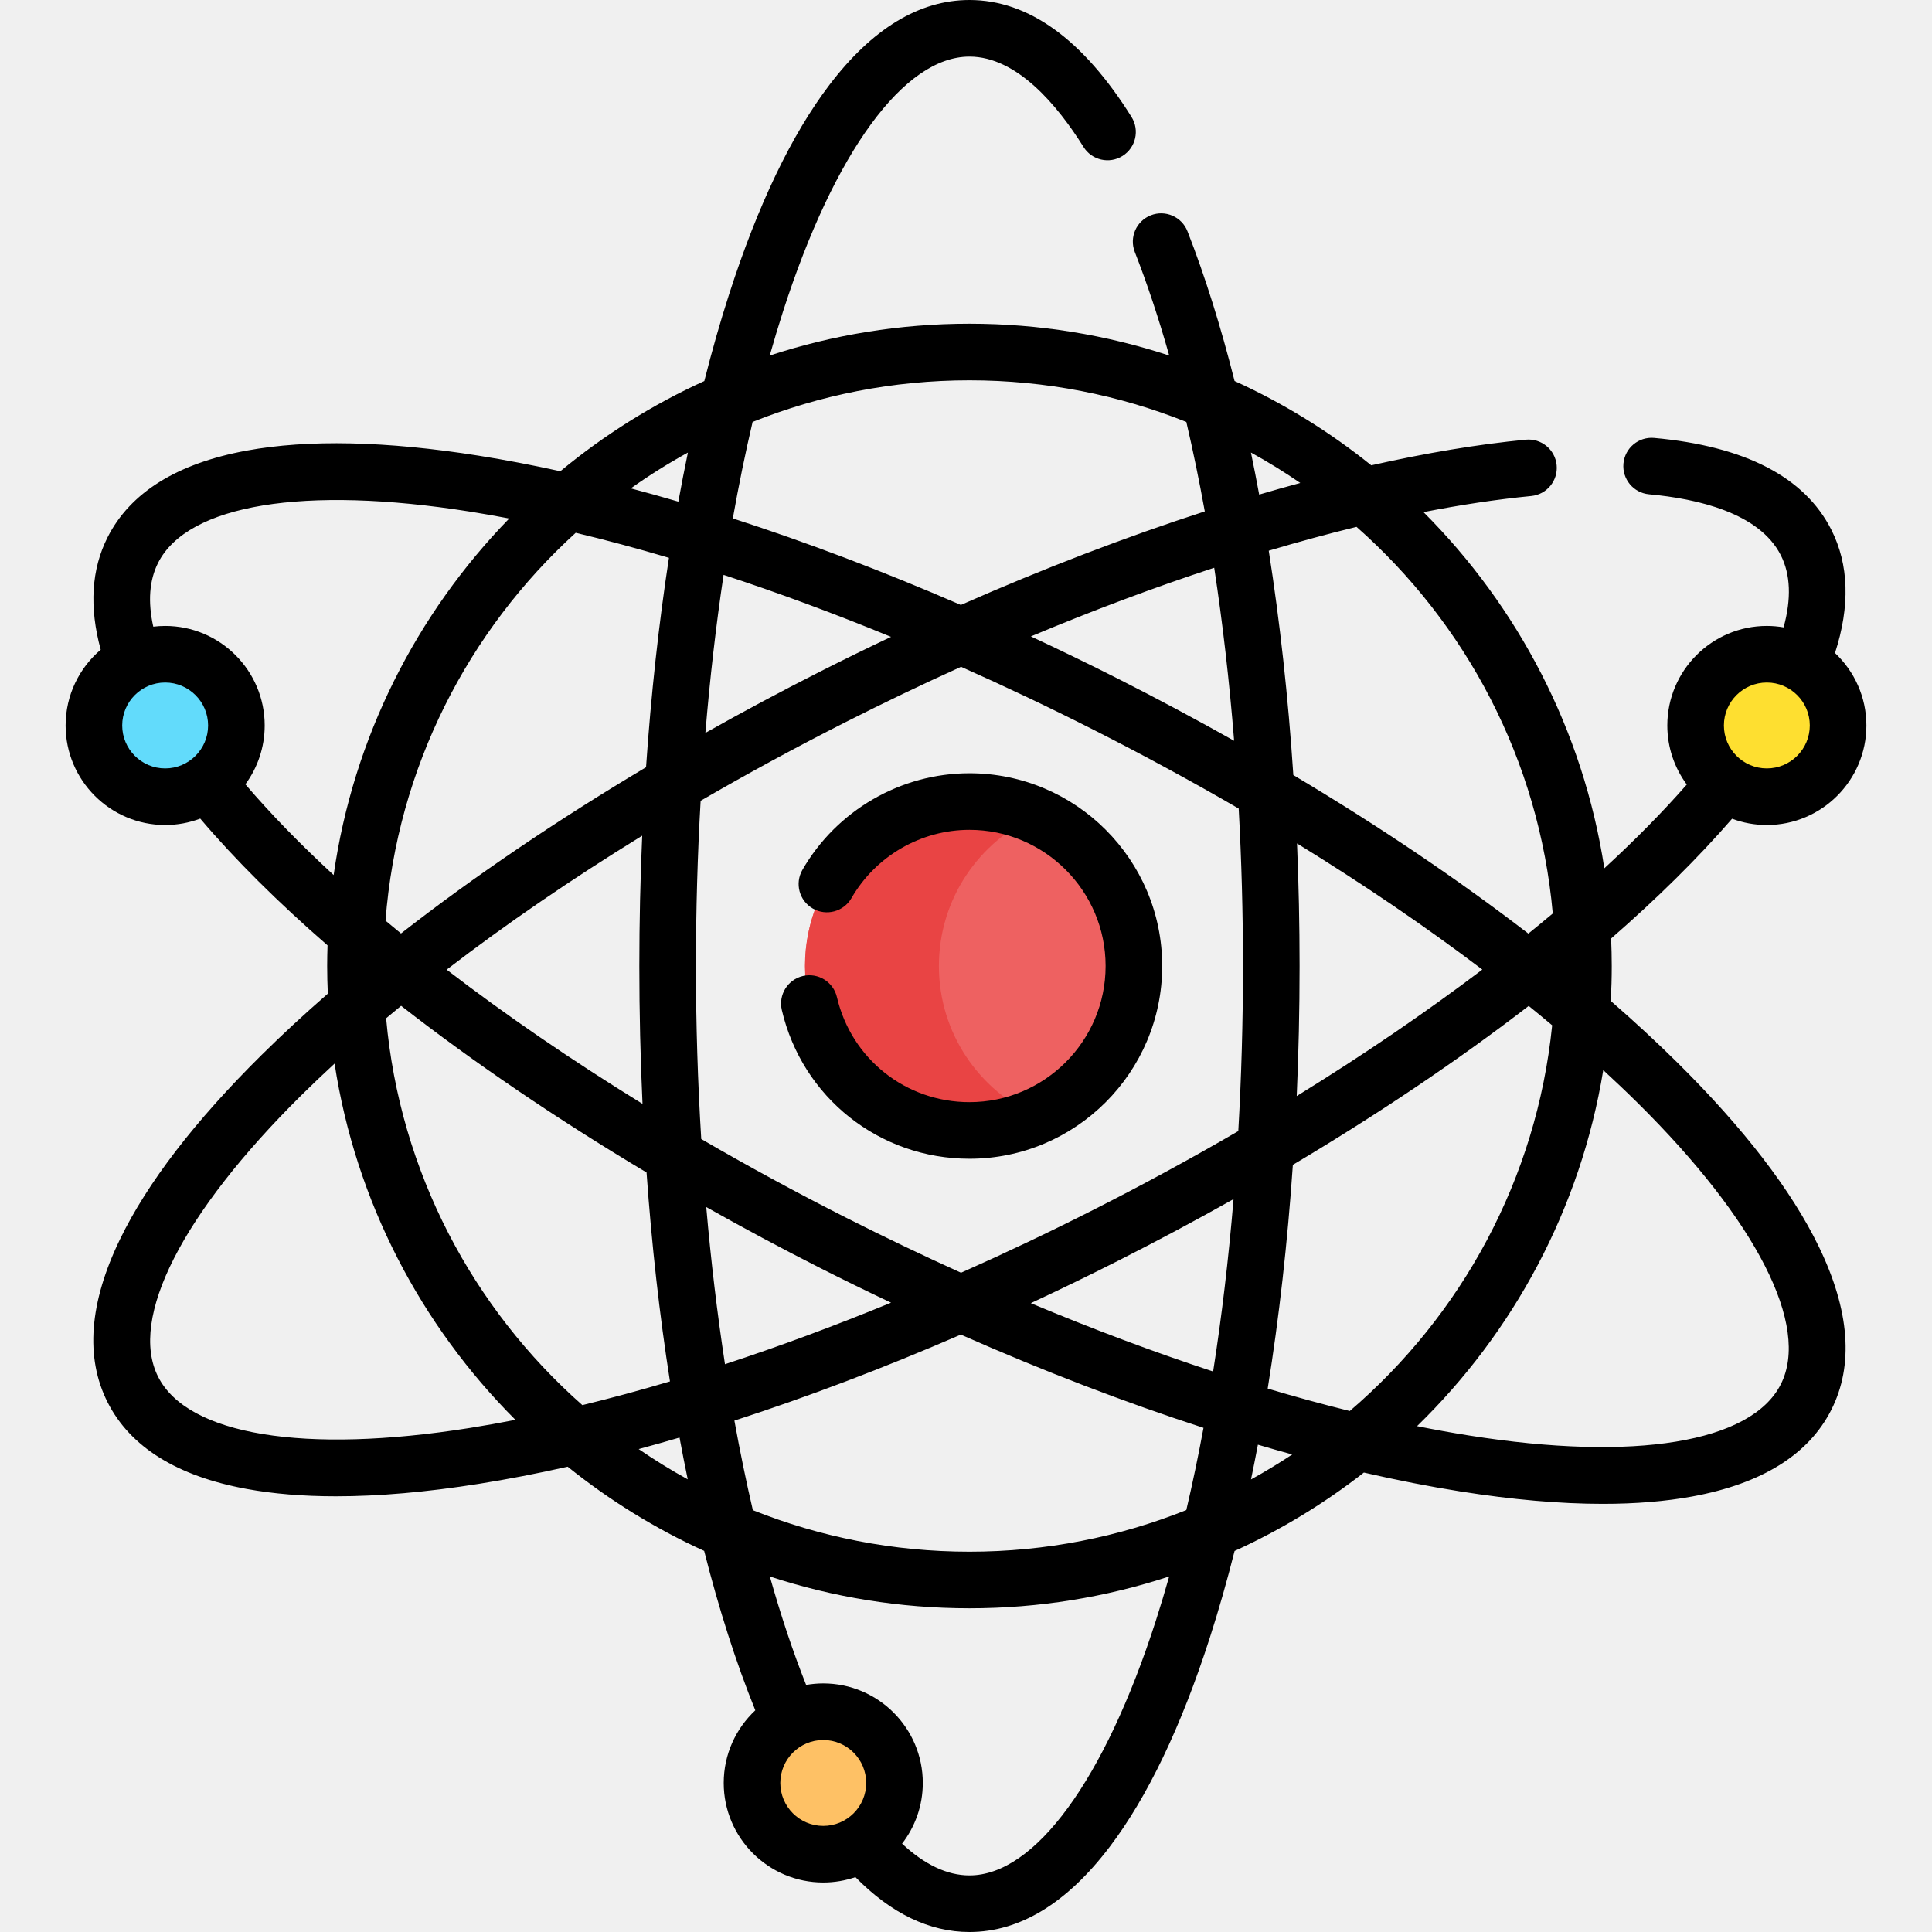
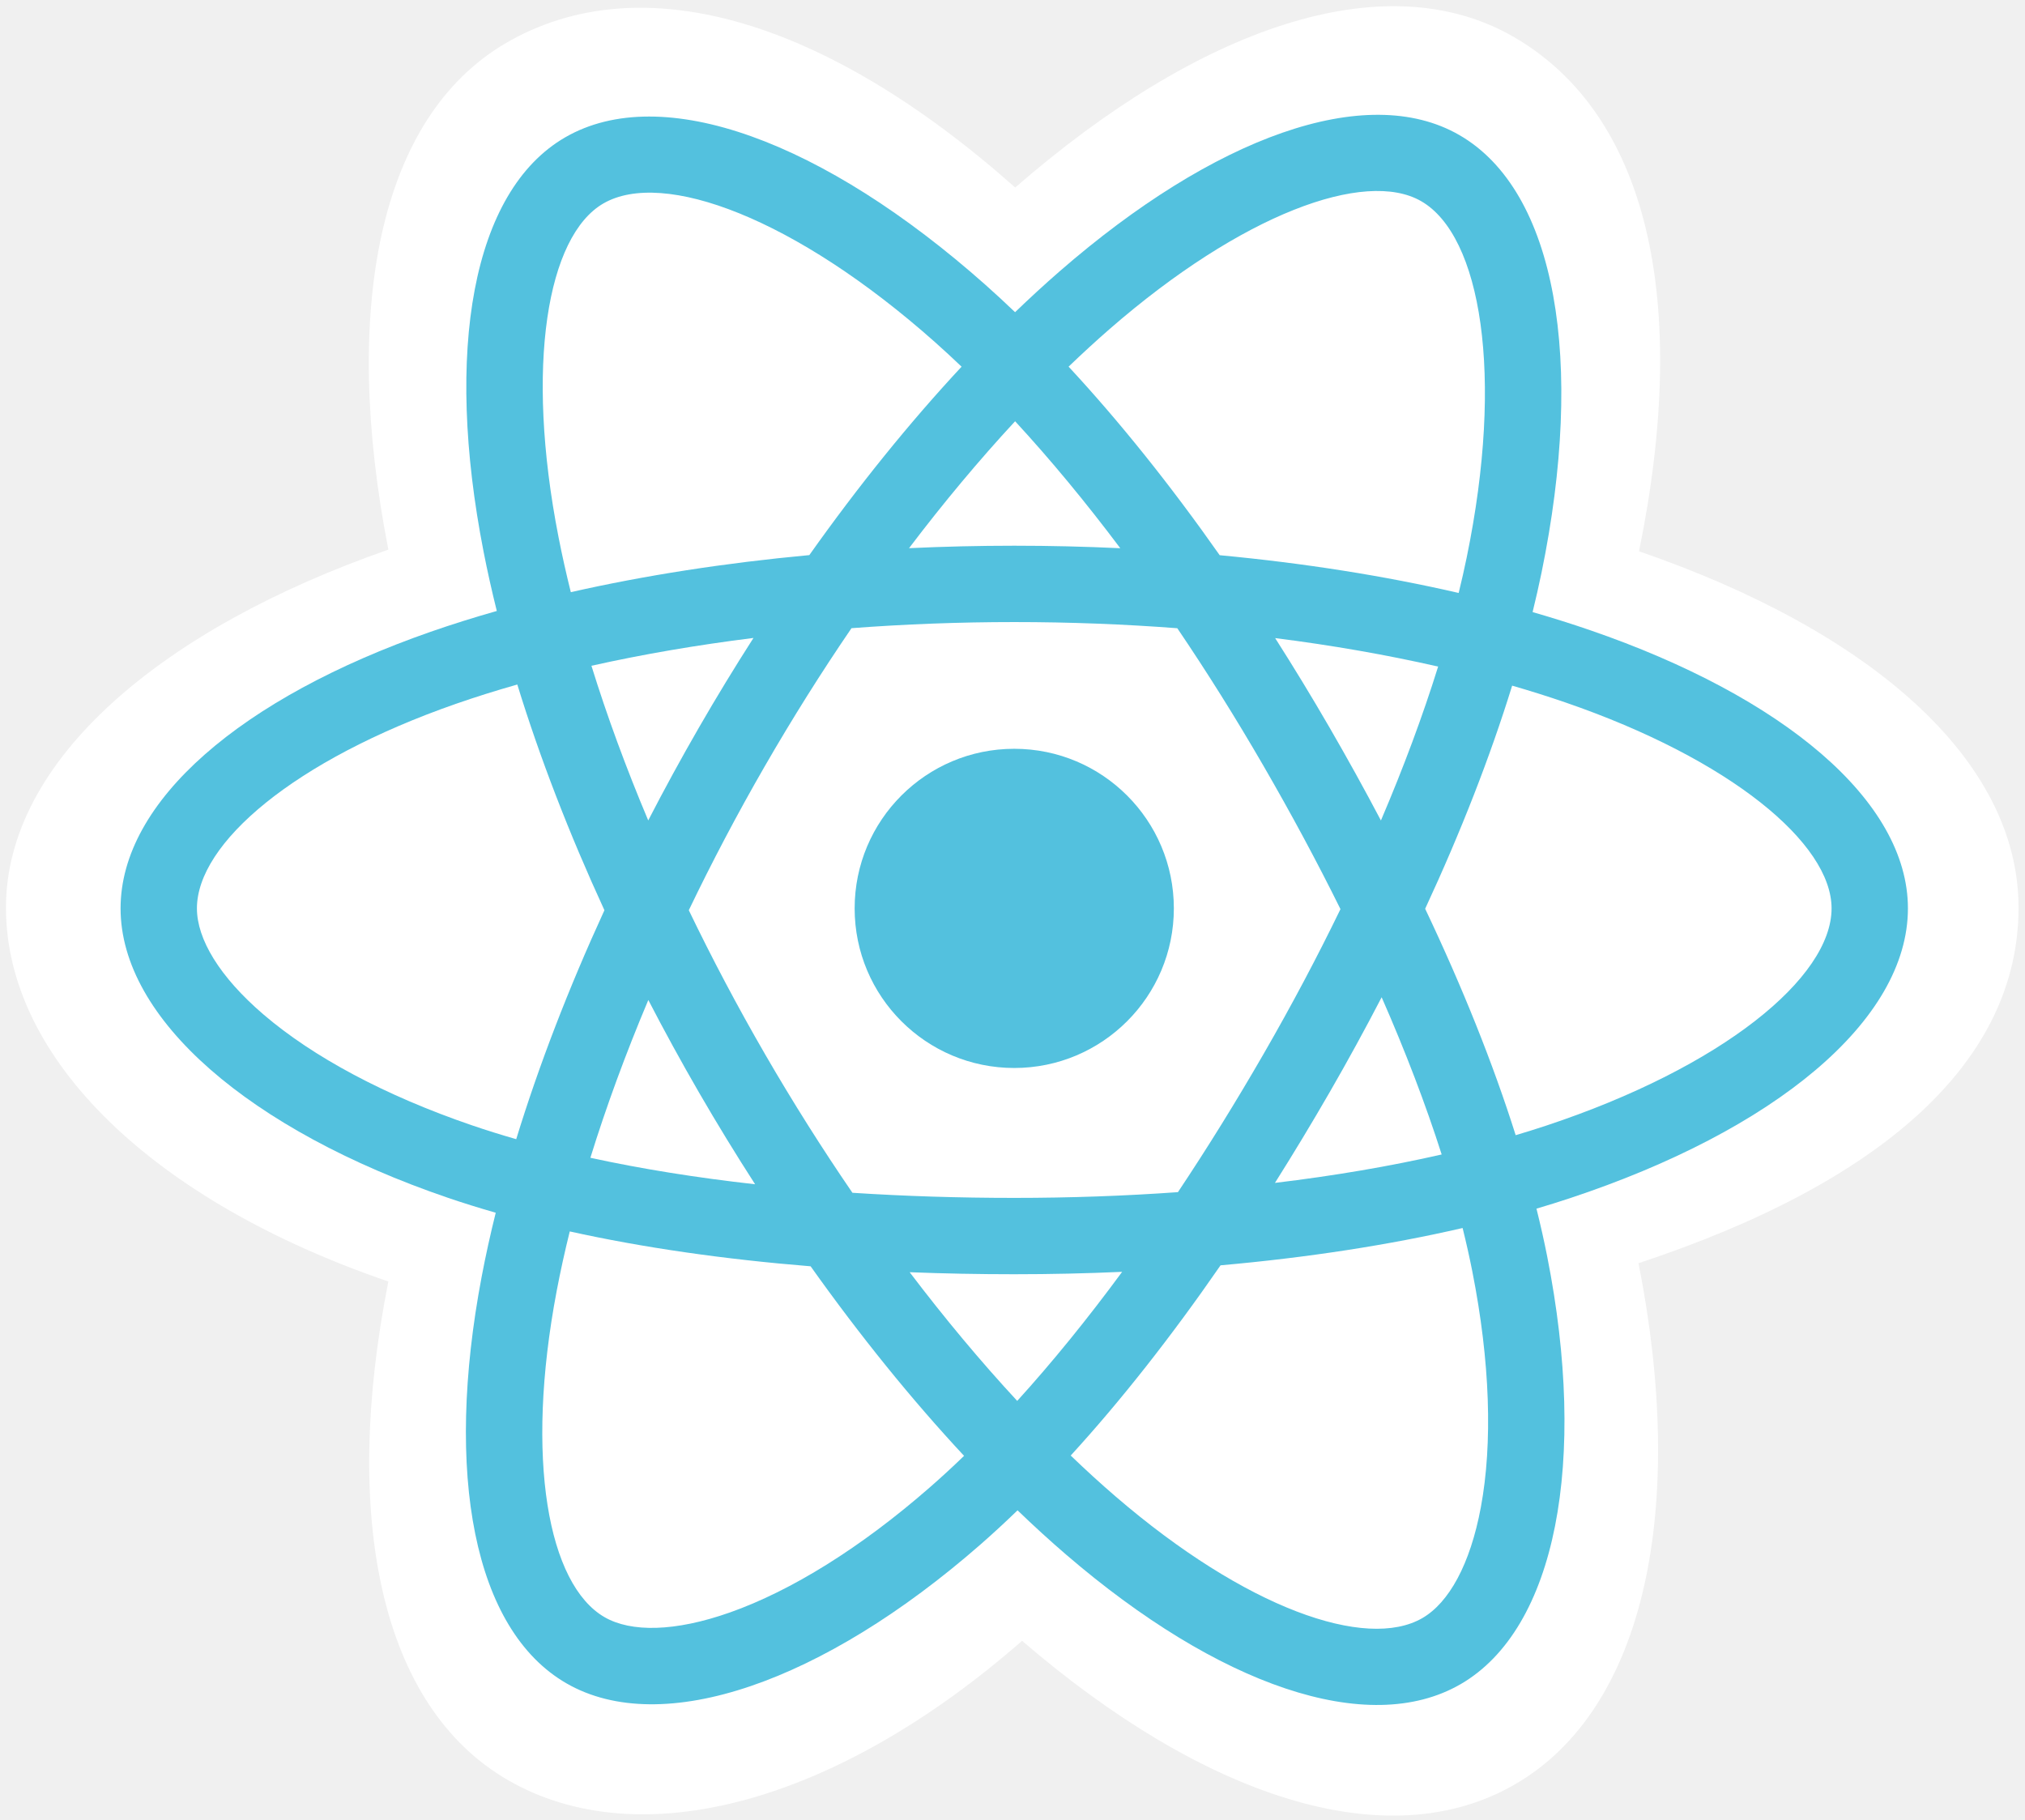
- <svg xmlns="http://www.w3.org/2000/svg" id="Capa_1" enable-background="new 0 0 512.035 512.035" height="512" viewBox="0 0 512.035 512.035" width="512">
-   <g>
-     <g>
-       <circle cx="256.934" cy="256.018" fill="#ee6161" r="43.583" />
-       <path d="m248.837 256.018c0-17.749 10.631-33.016 25.855-39.813-5.421-2.42-11.437-3.77-17.758-3.77-24.07 0-43.583 19.513-43.583 43.583s19.513 43.583 43.583 43.583c6.321 0 12.352-1.361 17.773-3.782-15.224-6.797-25.87-22.052-25.87-39.801z" fill="#e94444" />
-       <circle cx="468.265" cy="192.27" fill="#fedf30" r="18.882" />
-       <circle cx="218.187" cy="472.535" fill="#fec165" r="18.882" />
-       <circle cx="43.77" cy="192.27" fill="#62dbfb" r="18.882" />
-     </g>
-     <g>
-       <path d="m212.662 230.544c-2.068 3.589-.836 8.175 2.753 10.243 3.586 2.069 8.174.836 10.243-2.752 6.436-11.165 18.42-18.101 31.276-18.101 19.896 0 36.083 16.187 36.083 36.083s-16.187 36.083-36.083 36.083c-16.85 0-31.293-11.446-35.125-27.835-.943-4.034-4.979-6.54-9.01-5.596-4.033.943-6.539 4.977-5.596 9.01 5.426 23.211 25.876 39.421 49.73 39.421 28.167 0 51.083-22.916 51.083-51.083s-22.916-51.083-51.083-51.083c-18.201.001-35.165 9.814-44.271 25.61z" />
-       <path d="m444.539 281.598c-5.486-5.427-11.378-10.876-17.635-16.321.165-3.066.255-6.153.255-9.26 0-2.443-.064-4.87-.166-7.288 12.237-10.662 23.01-21.304 32.06-31.741 2.87 1.073 5.974 1.664 9.214 1.664 14.547 0 26.382-11.835 26.382-26.382 0-7.563-3.204-14.387-8.319-19.202 4.03-12.456 3.706-23.434-.982-32.693-7.059-13.942-22.853-22.121-46.941-24.309-4.138-.373-7.772 2.666-8.148 6.791-.374 4.125 2.666 7.773 6.791 8.147 12.788 1.161 29.226 4.905 34.916 16.146 2.589 5.113 2.825 11.528.739 19.118-1.444-.246-2.924-.381-4.437-.381-14.547 0-26.382 11.834-26.382 26.381 0 5.856 1.921 11.271 5.162 15.654-6.367 7.264-13.691 14.692-21.854 22.196-5.607-36.576-22.897-69.354-47.929-94.394 9.985-1.954 19.539-3.391 28.549-4.264 4.123-.399 7.141-4.065 6.741-8.188-.4-4.124-4.07-7.141-8.188-6.742-12.724 1.233-26.459 3.529-40.938 6.793-11.037-8.876-23.194-16.411-36.232-22.343-3.64-14.425-7.811-27.743-12.476-39.671-1.508-3.857-5.86-5.762-9.716-4.253-3.857 1.509-5.762 5.859-4.254 9.716 3.305 8.45 6.35 17.645 9.128 27.461-16.672-5.469-34.465-8.44-52.942-8.44-18.473 0-36.263 2.969-52.932 8.436 1.126-3.976 2.292-7.866 3.508-11.643 13.619-42.32 32.096-67.586 49.421-67.586 12.622 0 23.406 13.022 30.23 23.947 2.194 3.514 6.821 4.582 10.335 2.387 3.513-2.194 4.582-6.821 2.388-10.334-12.85-20.57-27.302-31-42.953-31-13.266 0-25.749 7.566-37.104 22.488-10.042 13.195-18.99 31.869-26.598 55.503-2.354 7.311-4.543 14.992-6.566 22.994-13.799 6.279-26.617 14.347-38.159 23.907-7.402-1.628-14.627-3.011-21.63-4.122-24.521-3.888-45.224-4.34-61.532-1.341-18.442 3.391-30.831 11.111-36.823 22.946-4.316 8.524-4.918 18.533-1.83 29.81-5.687 4.843-9.304 12.047-9.304 20.084 0 14.547 11.835 26.382 26.382 26.382 3.273 0 6.406-.604 9.3-1.698 9.29 10.941 20.662 22.232 33.737 33.594-.058 1.817-.097 3.638-.097 5.469 0 2.459.064 4.902.168 7.336-6.225 5.42-12.089 10.842-17.549 16.245-17.649 17.463-30.268 33.881-37.505 48.8-8.184 16.871-9.295 31.427-3.303 43.262s18.381 19.555 36.823 22.946c7.094 1.304 15.016 1.956 23.726 1.956 11.313 0 23.951-1.1 37.807-3.297 7.615-1.207 15.487-2.73 23.572-4.548 11.021 8.862 23.159 16.387 36.176 22.314 3.912 15.454 8.445 29.637 13.552 42.252-5.146 4.817-8.372 11.664-8.372 19.252 0 14.547 11.835 26.382 26.382 26.382 2.983 0 5.849-.505 8.526-1.422 9.47 9.637 19.614 14.54 30.221 14.54 13.266 0 25.749-7.566 37.105-22.488 10.041-13.195 18.989-31.869 26.597-55.503 2.354-7.311 4.543-14.992 6.566-22.994 12.267-5.582 23.757-12.58 34.266-20.781 8.769 2.015 17.297 3.692 25.522 4.996 13.856 2.197 26.493 3.297 37.807 3.297 8.708 0 16.633-.651 23.726-1.956 18.442-3.391 30.831-11.111 36.823-22.946s4.881-26.391-3.303-43.262c-7.237-14.918-19.855-31.336-37.504-48.799zm23.726-100.709c6.276 0 11.382 5.105 11.382 11.381s-5.105 11.382-11.382 11.382-11.382-5.106-11.382-11.382 5.106-11.381 11.382-11.381zm-110.534 193.071c-7.104-1.759-14.363-3.741-21.755-5.943 3.017-18.786 5.255-38.682 6.668-59.302 22.826-13.575 43.87-27.768 62.504-42.119 2.112 1.71 4.179 3.422 6.218 5.135-4.117 40.779-24.09 76.942-53.635 102.229zm-255.395-104.09c1.309-1.1 2.634-2.2 3.973-3.3 19.317 15.051 41.288 29.991 65.045 44.164 1.366 19.263 3.45 37.823 6.205 55.384-7.9 2.348-15.646 4.441-23.215 6.281-29-25.593-48.391-61.825-52.008-102.529zm50.243-128.666c8.04 1.919 16.291 4.135 24.711 6.633-2.717 17.662-4.751 36.27-6.068 55.505-23.724 14.125-45.627 28.983-64.945 44.053-1.384-1.134-2.755-2.267-4.104-3.4 3.126-40.618 21.953-76.907 50.406-102.791zm137.099 52.138c13.285 6.726 26.188 13.736 38.611 20.952.75 13.653 1.137 27.601 1.137 41.724 0 14.834-.423 29.459-1.243 43.75-12.42 7.23-25.298 14.239-38.505 20.926-11.683 5.915-23.368 11.46-34.974 16.617-10.137-4.585-20.327-9.46-30.514-14.617-13.163-6.664-25.984-13.636-38.34-20.82-.923-15.005-1.408-30.35-1.408-45.855 0-14.847.424-29.484 1.245-43.787 12.39-7.193 25.257-14.182 38.503-20.889 10.18-5.154 20.373-10.032 30.516-14.617 11.605 5.157 23.29 10.702 34.972 16.616zm-16.47-24.676c16.531-6.929 32.82-13.021 48.592-18.194 2.24 14.651 4.01 30.005 5.279 45.855-9.954-5.607-20.175-11.076-30.625-16.367-7.752-3.925-15.508-7.69-23.246-11.294zm70.537 54.865c17.635 10.847 34.126 22.07 49.108 33.434-14.989 11.357-31.524 22.633-49.185 33.52.499-11.333.758-22.84.758-34.468 0-10.943-.234-21.787-.681-32.486zm-173.461 69.021c-18.752-11.548-36.219-23.52-51.908-35.564 15.702-12.071 33.116-24.001 51.826-35.505-.501 11.355-.761 22.884-.761 34.535.001 12.357.287 24.557.843 36.534zm47.131-114.593c-10.395 5.263-20.564 10.703-30.468 16.279 1.195-14.426 2.807-28.434 4.822-41.88 14.446 4.725 29.305 10.223 44.385 16.426-6.246 2.955-12.496 6.015-18.739 9.175zm-30.237 141.943c9.846 5.551 19.938 10.96 30.236 16.174 6.248 3.163 12.498 6.219 18.74 9.175-14.95 6.15-29.684 11.608-44.014 16.306-2.045-13.365-3.713-27.304-4.962-41.655zm67.47 33.811c21.891 9.666 43.511 17.965 64.316 24.707-1.389 7.485-2.909 14.756-4.558 21.788-17.784 7.114-37.178 11.034-57.472 11.034-20.269 0-39.641-3.911-57.407-11.008-1.776-7.617-3.408-15.54-4.89-23.728 19.437-6.289 39.589-13.938 60.011-22.793zm18.546-8.337c7.743-3.606 15.504-7.374 23.26-11.3 10.416-5.273 20.58-10.712 30.467-16.273-1.308 15.793-3.119 31.083-5.407 45.685-15.705-5.156-31.894-11.221-48.32-18.112zm138.333-103.276c-2.118 1.776-4.269 3.553-6.47 5.331-18.658-14.371-39.641-28.527-62.286-42.016-1.364-20.666-3.558-40.625-6.516-59.465 7.928-2.361 15.697-4.474 23.266-6.318 28.986 25.58 48.374 61.789 52.006 102.468zm-66.913-114.099c-3.597.973-7.228 1.995-10.894 3.074-.696-3.77-1.426-7.482-2.186-11.142 4.501 2.477 8.865 5.172 13.08 8.068zm-87.68-27.207c20.296 0 39.691 3.921 57.476 11.036 1.782 7.615 3.413 15.532 4.894 23.704-20.887 6.758-42.639 15.085-64.647 24.792-20.572-8.92-40.869-16.617-60.439-22.932 1.569-8.821 3.319-17.358 5.244-25.566 17.784-7.113 37.178-11.034 57.472-11.034zm-74.62 19.15c-.887 4.264-1.732 8.597-2.532 13.004-4.24-1.242-8.438-2.415-12.59-3.516 4.842-3.443 9.892-6.609 15.122-9.488zm-149.926 72.326c0-6.276 5.105-11.381 11.382-11.381s11.382 5.105 11.382 11.381-5.105 11.382-11.382 11.382-11.382-5.106-11.382-11.382zm32.644 15.594c3.215-4.372 5.12-9.764 5.12-15.594 0-14.547-11.835-26.381-26.382-26.381-1.066 0-2.115.071-3.148.194-1.473-6.65-1.048-12.327 1.283-16.932 7.826-15.457 38.712-20.53 82.623-13.565 3.421.542 6.902 1.158 10.428 1.831-24.539 25.23-41.337 58.018-46.531 94.497-8.832-8.14-16.678-16.193-23.393-24.05zm59.496 170.586c-43.909 6.964-74.798 1.892-82.623-13.565-7.826-15.458 6.37-43.354 37.975-74.624 2.817-2.787 5.757-5.582 8.793-8.379 5.601 36.585 22.891 69.373 47.926 94.419-4.09.8-8.12 1.522-12.071 2.149zm44.744 5.597c3.575-.965 7.183-1.981 10.822-3.049.693 3.746 1.419 7.433 2.175 11.069-4.471-2.464-8.807-5.143-12.997-8.02zm37.533 88.488c0-6.276 5.105-11.382 11.382-11.382s11.382 5.106 11.382 11.382-5.105 11.382-11.382 11.382-11.382-5.106-11.382-11.382zm99.553-43.087c-13.622 42.321-32.099 67.587-49.424 67.587-5.885 0-11.873-2.834-17.859-8.413 3.44-4.456 5.494-10.035 5.494-16.087 0-14.547-11.835-26.382-26.382-26.382-1.549 0-3.064.142-4.54.399-3.482-8.752-6.695-18.373-9.614-28.737 16.66 5.461 34.439 8.426 52.901 8.426 18.473 0 36.263-2.969 52.932-8.436-1.126 3.976-2.292 7.866-3.508 11.643zm25.196-37.356c.631-3.033 1.239-6.103 1.826-9.209 3.055.899 6.089 1.764 9.099 2.591-3.543 2.349-7.186 4.559-10.925 6.618zm140.409-25.208c-7.826 15.457-38.715 20.529-82.623 13.565-4.501-.714-9.097-1.541-13.779-2.48 25.549-24.859 43.337-57.649 49.347-94.354 3.138 2.886 6.174 5.769 9.08 8.645 31.605 31.27 45.802 59.167 37.975 74.624z" />
-     </g>
-   </g>
+ <svg xmlns="http://www.w3.org/2000/svg" width="256px" height="230px" viewBox="0 0 256 230" version="1.1" preserveAspectRatio="xMidYMid">
+   <path d="M0.754,114.75 C0.754,133.965 19.517,151.902 49.097,162.013 C43.19,191.75 48.039,215.719 64.233,225.058 C80.878,234.657 105.676,228.013 129.213,207.439 C152.156,227.182 175.344,234.952 191.523,225.586 C208.152,215.959 213.21,190.365 207.14,159.699 C237.95,149.513 255.184,134.218 255.184,114.75 C255.184,95.981 236.387,79.744 207.205,69.698 C213.74,37.765 208.203,14.378 191.338,4.653 C175.079,-4.723 151.622,3.449 128.342,23.709 C104.123,2.205 80.897,-4.361 64.049,5.392 C47.806,14.795 43.171,39.199 49.097,69.487 C20.515,79.452 0.754,96.057 0.754,114.75 Z" fill="#FFFFFF" />
+   <path d="M201.025,79.674 C198.681,78.867 196.252,78.104 193.751,77.382 C194.162,75.704 194.539,74.049 194.875,72.421 C200.381,45.693 196.781,24.162 184.487,17.073 C172.7,10.275 153.422,17.363 133.952,34.306 C132.08,35.936 130.202,37.661 128.326,39.469 C127.075,38.273 125.827,37.117 124.582,36.011 C104.177,17.893 83.724,10.259 71.443,17.368 C59.667,24.185 56.179,44.427 61.136,69.757 C61.614,72.204 62.174,74.702 62.806,77.242 C59.912,78.064 57.117,78.94 54.443,79.872 C30.521,88.212 15.243,101.284 15.243,114.842 C15.243,128.846 31.644,142.891 56.561,151.408 C58.527,152.08 60.568,152.716 62.67,153.319 C61.988,156.066 61.394,158.759 60.896,161.385 C56.17,186.275 59.861,206.038 71.606,212.813 C83.737,219.808 104.097,212.618 123.923,195.288 C125.49,193.918 127.062,192.465 128.638,190.942 C130.68,192.909 132.719,194.77 134.746,196.515 C153.95,213.04 172.916,219.713 184.651,212.92 C196.77,205.904 200.709,184.673 195.595,158.842 C195.205,156.869 194.75,154.854 194.24,152.803 C195.67,152.38 197.073,151.944 198.442,151.49 C224.346,142.908 241.199,129.033 241.199,114.842 C241.199,101.235 225.429,88.075 201.025,79.674 L201.025,79.674 L201.025,79.674 Z" fill="#53C1DE" />
+   <path d="M195.406,142.328 C194.171,142.737 192.903,143.132 191.611,143.515 C188.751,134.462 184.892,124.835 180.169,114.89 C184.676,105.18 188.386,95.677 191.166,86.682 C193.477,87.351 195.721,88.057 197.883,88.801 C218.792,95.999 231.547,106.642 231.547,114.842 C231.547,123.577 217.772,134.917 195.406,142.328 L195.406,142.328 L195.406,142.328 Z M186.126,160.717 C188.387,172.139 188.71,182.466 187.212,190.539 C185.866,197.793 183.16,202.629 179.814,204.566 C172.693,208.688 157.465,203.33 141.042,189.198 C139.159,187.578 137.263,185.848 135.36,184.017 C141.727,177.054 148.09,168.959 154.301,159.968 C165.224,158.999 175.544,157.414 184.903,155.251 C185.364,157.11 185.773,158.934 186.126,160.717 L186.126,160.717 L186.126,160.717 Z M92.277,203.854 C85.319,206.311 79.778,206.381 76.429,204.45 C69.301,200.339 66.338,184.471 70.38,163.185 C70.843,160.747 71.394,158.243 72.029,155.683 C81.285,157.73 91.53,159.203 102.479,160.091 C108.731,168.888 115.278,176.974 121.876,184.055 C120.435,185.446 118.999,186.771 117.571,188.019 C108.804,195.683 100.019,201.119 92.277,203.854 L92.277,203.854 L92.277,203.854 Z M59.683,142.274 C48.665,138.508 39.566,133.614 33.329,128.273 C27.725,123.474 24.895,118.709 24.895,114.842 C24.895,106.615 37.162,96.12 57.621,88.987 C60.103,88.122 62.702,87.306 65.398,86.54 C68.226,95.737 71.935,105.353 76.411,115.077 C71.877,124.946 68.115,134.715 65.26,144.02 C63.338,143.468 61.475,142.886 59.683,142.274 L59.683,142.274 L59.683,142.274 Z M70.609,67.903 C66.362,46.201 69.182,29.83 76.279,25.722 C83.838,21.346 100.554,27.586 118.172,43.229 C119.298,44.229 120.429,45.276 121.563,46.358 C114.998,53.408 108.511,61.433 102.314,70.179 C91.687,71.164 81.515,72.746 72.162,74.865 C71.574,72.499 71.053,70.175 70.609,67.903 L70.609,67.903 L70.609,67.903 Z M168.076,91.971 C165.84,88.109 163.545,84.338 161.205,80.67 C168.414,81.582 175.322,82.792 181.808,84.272 C179.861,90.513 177.434,97.039 174.576,103.729 C172.527,99.838 170.359,95.914 168.076,91.971 L168.076,91.971 L168.076,91.971 Z M128.329,53.257 C132.781,58.08 137.24,63.466 141.626,69.309 C137.206,69.1 132.732,68.992 128.221,68.992 C123.753,68.992 119.312,69.098 114.92,69.303 C119.31,63.514 123.807,58.136 128.329,53.257 L128.329,53.257 L128.329,53.257 Z M88.327,92.037 C86.094,95.91 83.966,99.812 81.949,103.722 C79.138,97.055 76.733,90.5 74.769,84.17 C81.216,82.727 88.091,81.548 95.254,80.653 C92.881,84.355 90.567,88.153 88.327,92.037 L88.327,92.037 L88.327,92.037 Z M95.46,149.72 C88.059,148.894 81.081,147.775 74.636,146.372 C76.631,139.93 79.089,133.234 81.96,126.424 C83.982,130.331 86.119,134.234 88.366,138.116 L88.366,138.116 C90.655,142.07 93.026,145.943 95.46,149.72 L95.46,149.72 L95.46,149.72 Z M128.596,177.109 C124.021,172.172 119.458,166.712 115.001,160.839 C119.327,161.009 123.738,161.095 128.221,161.095 C132.827,161.095 137.38,160.992 141.861,160.792 C137.461,166.771 133.018,172.24 128.596,177.109 L128.596,177.109 L128.596,177.109 Z M174.668,126.077 C177.689,132.961 180.234,139.621 182.256,145.954 C175.704,147.449 168.631,148.653 161.178,149.547 C163.524,145.83 165.839,141.995 168.115,138.049 C170.416,134.058 172.602,130.06 174.668,126.077 L174.668,126.077 L174.668,126.077 Z M159.753,133.227 C156.221,139.351 152.595,145.198 148.914,150.716 C142.209,151.196 135.281,151.443 128.221,151.443 C121.19,151.443 114.35,151.224 107.763,150.797 C103.934,145.206 100.229,139.342 96.719,133.28 L96.72,133.28 C93.219,127.234 89.998,121.137 87.079,115.074 C89.997,108.997 93.21,102.893 96.69,96.858 L96.69,96.86 C100.179,90.809 103.852,84.973 107.646,79.418 C114.366,78.91 121.257,78.644 128.221,78.644 L128.221,78.644 C135.217,78.644 142.116,78.912 148.834,79.424 C152.571,84.939 156.218,90.756 159.721,96.807 C163.264,102.927 166.519,108.99 169.462,114.937 C166.528,120.986 163.281,127.11 159.753,133.227 L159.753,133.227 L159.753,133.227 Z M179.666,25.435 C187.232,29.799 190.175,47.396 185.421,70.473 C185.118,71.945 184.776,73.445 184.405,74.965 C175.031,72.802 164.851,71.192 154.193,70.192 C147.984,61.351 141.551,53.313 135.092,46.354 C136.829,44.684 138.563,43.091 140.289,41.588 C156.971,27.07 172.562,21.339 179.666,25.435 L179.666,25.435 L179.666,25.435 Z" fill="#FFFFFF" />
+   <path d="M128.221,94.665 C139.365,94.665 148.398,103.699 148.398,114.842 C148.398,125.986 139.365,135.02 128.221,135.02 C117.078,135.02 108.044,125.986 108.044,114.842 C108.044,103.699 117.078,94.665 128.221,94.665" fill="#53C1DE" />
</svg>
